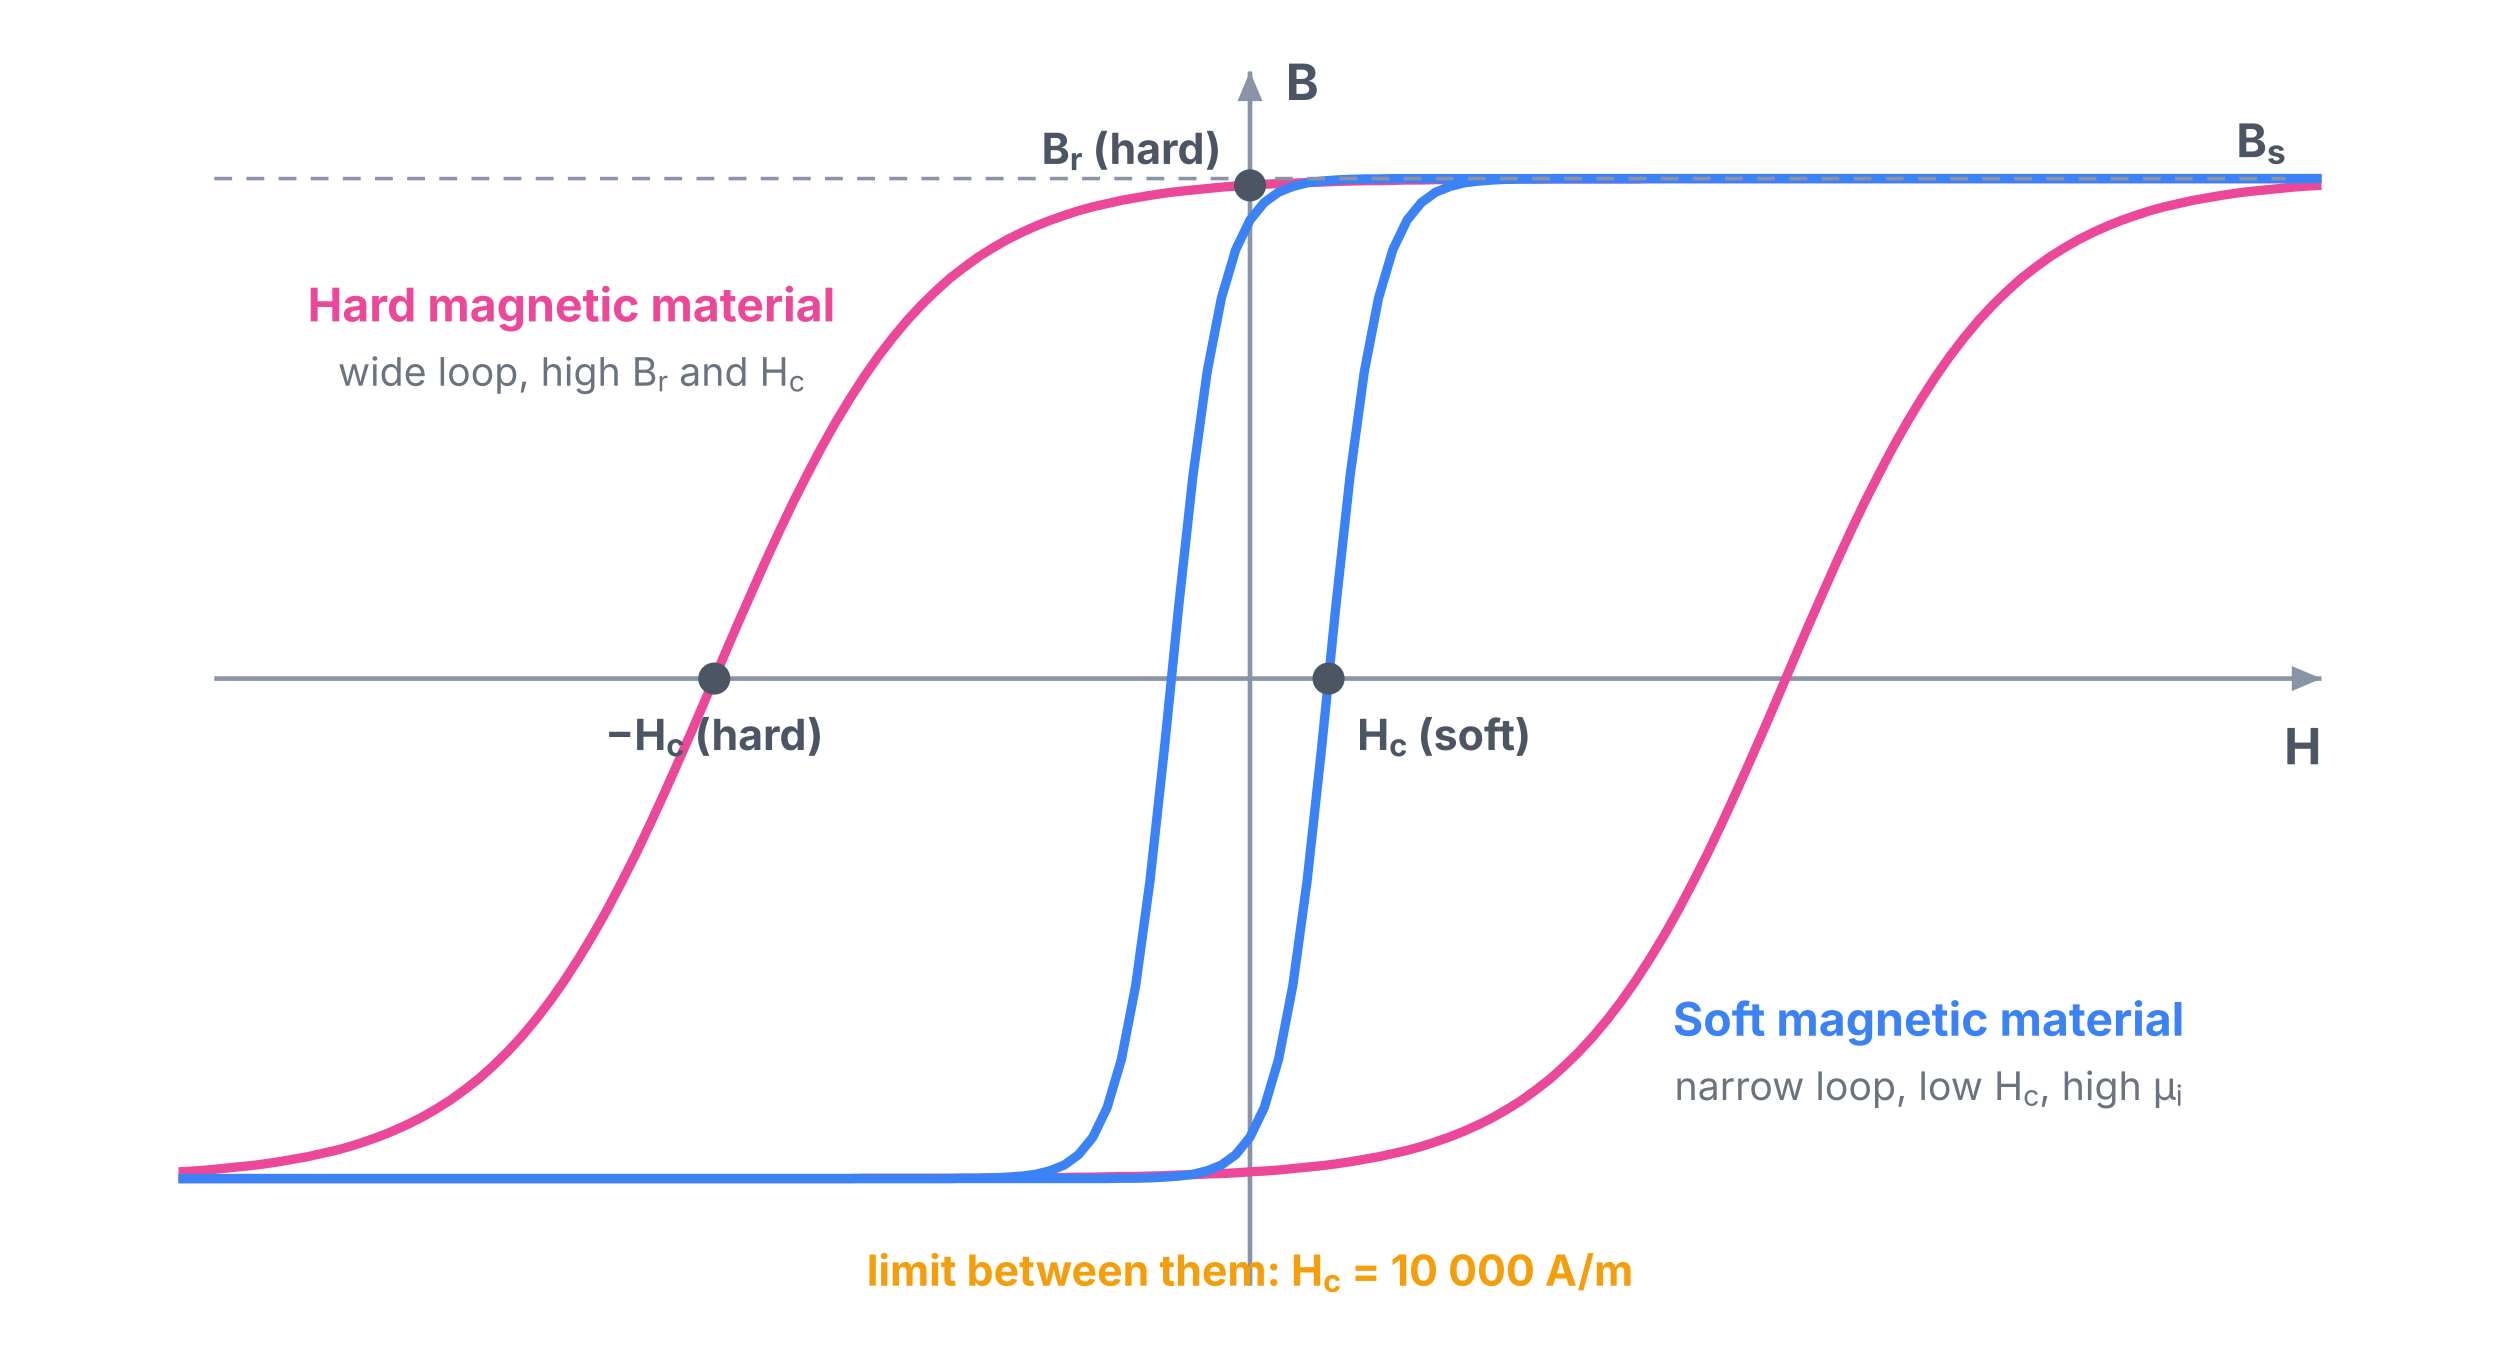
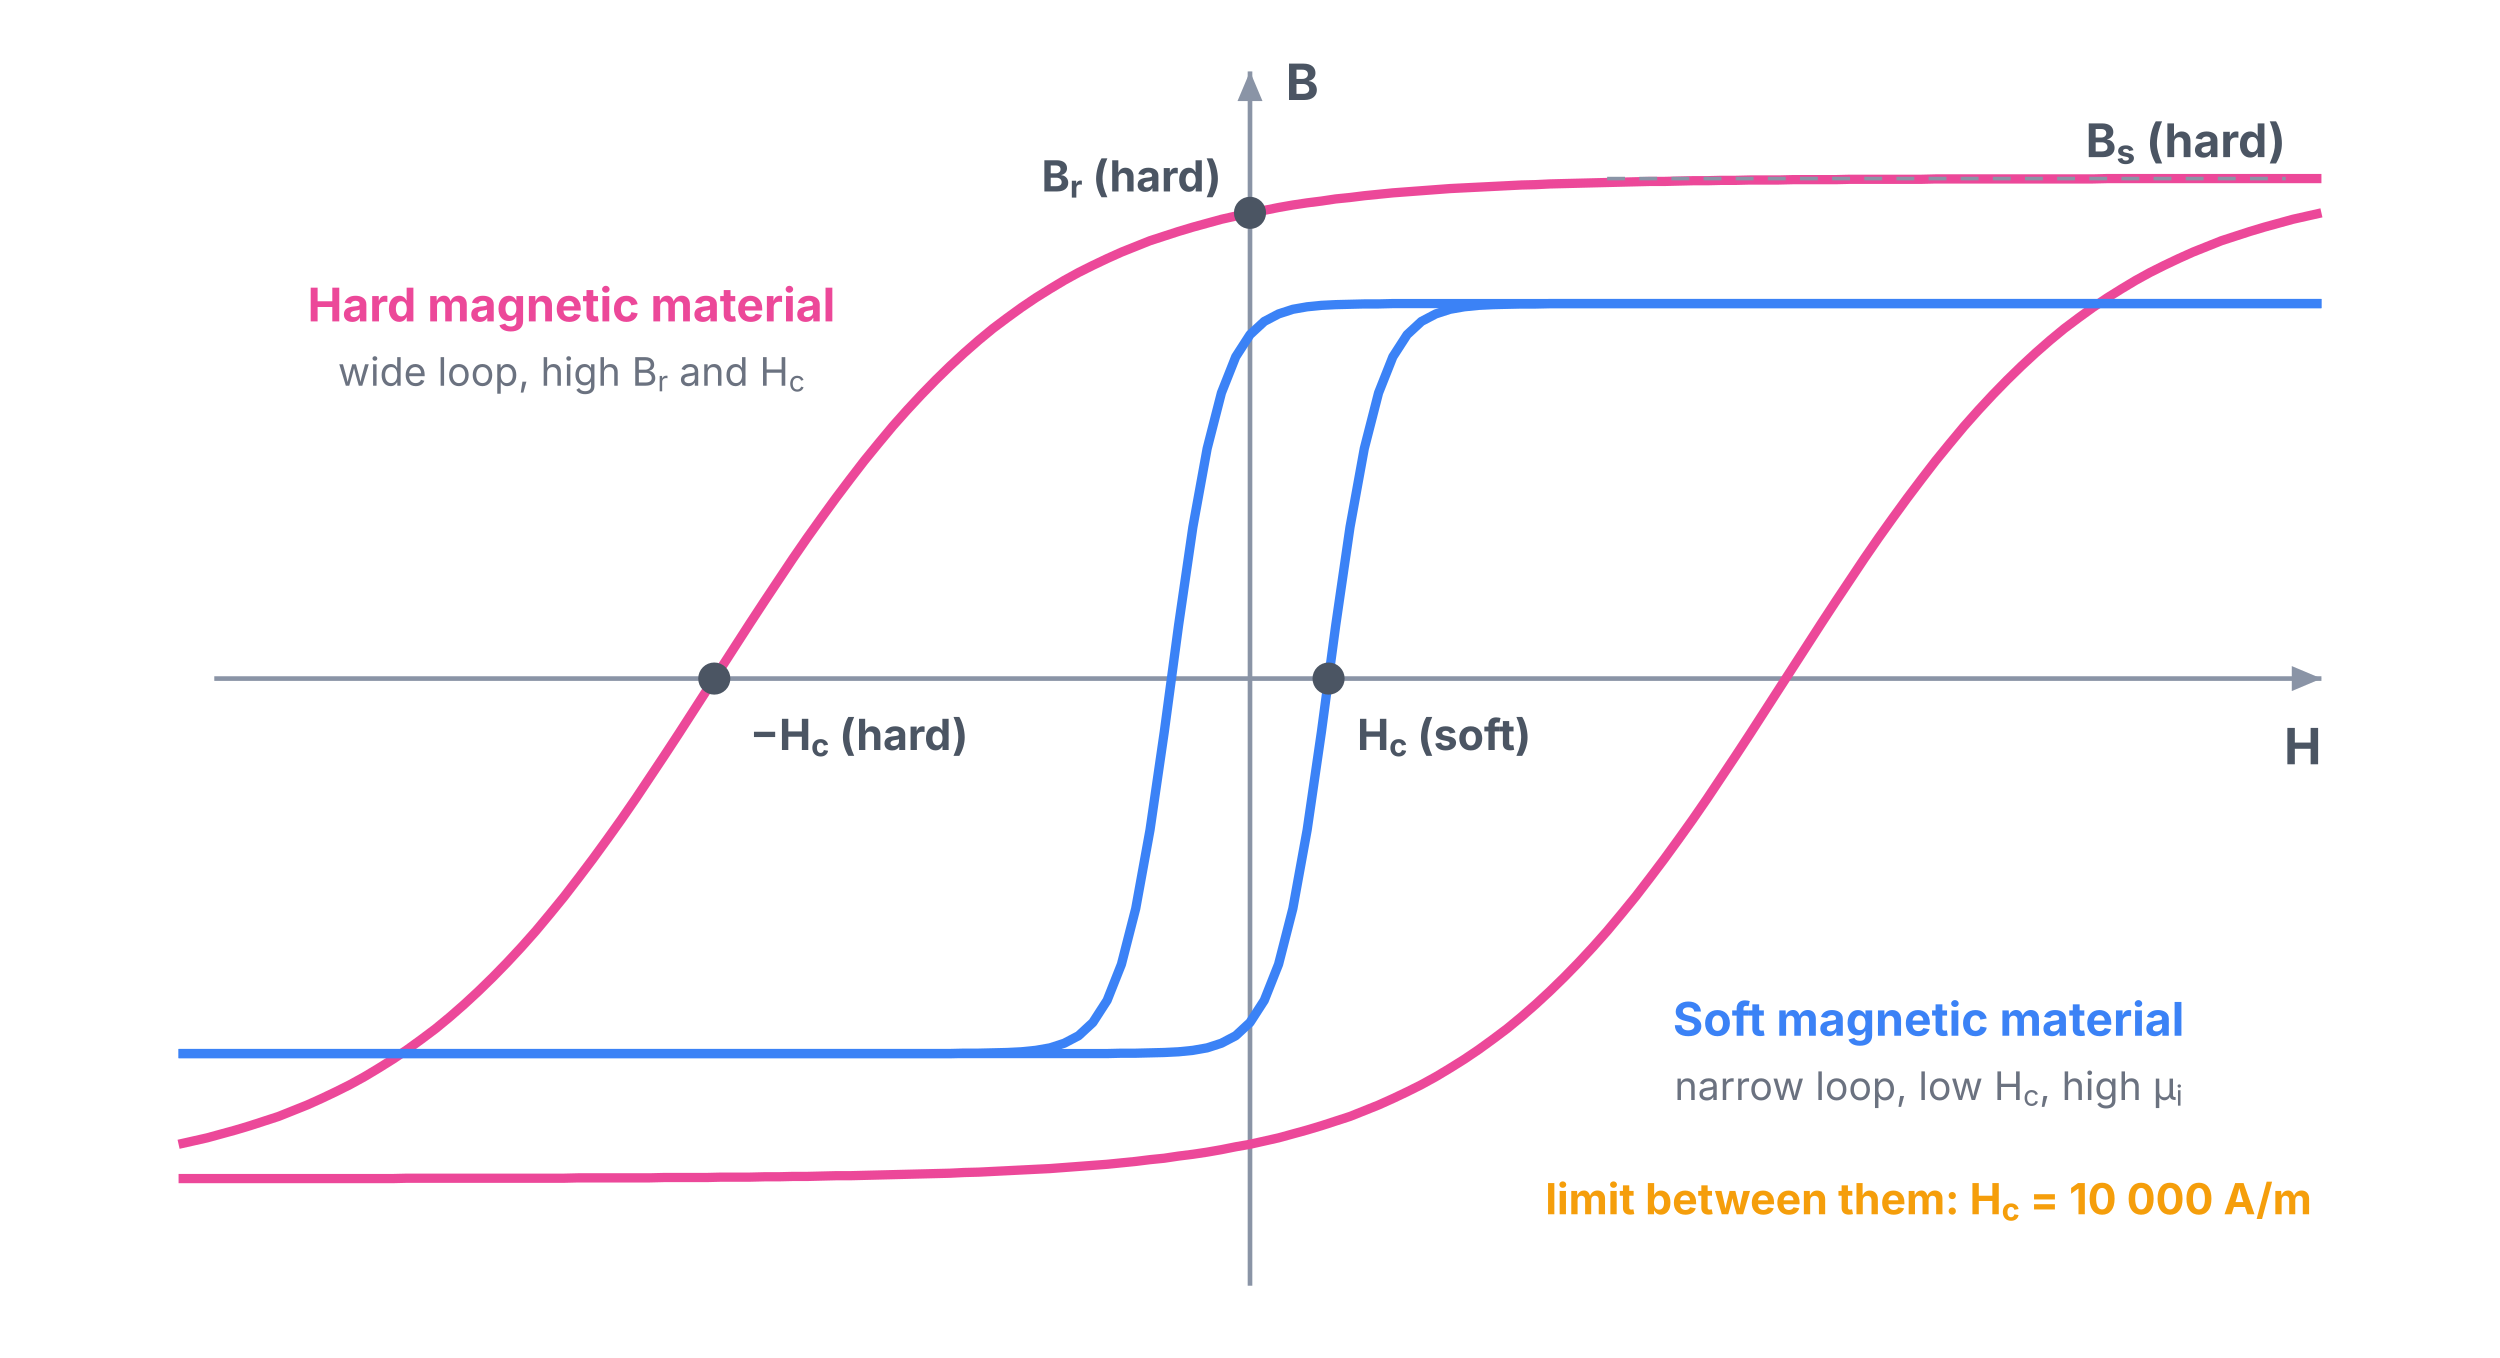
<svg xmlns="http://www.w3.org/2000/svg" viewBox="0 0 700 380" width="100%" class="fig-kit" style="max-width:700px;margin:0 auto;display:block" role="img" aria-label="Hysteresis loops of soft and hard magnetic materials">
  <g font-family="Inter, Arial, sans-serif" font-size="13" fill="#8a94a6">
    <line x1="60.0" y1="190.0" x2="650.0" y2="190.0" stroke="#8a94a6" stroke-width="1.3" />
    <path d="M650.0,190.0 L641.7,193.5 L641.7,186.5 Z" fill="#8a94a6" />
    <line x1="350.0" y1="360.0" x2="350.0" y2="20.0" stroke="#8a94a6" stroke-width="1.3" />
    <path d="M350.0,20.0 L353.5,28.3 L346.5,28.3 Z" fill="#8a94a6" />
    <text x="650.0" y="214.0" fill="#4b5563" font-size="14" font-weight="700" text-anchor="end">H</text>
    <text x="360.0" y="28.0" fill="#4b5563" font-size="14" font-weight="700" text-anchor="start">B</text>
-     <polyline points="50.0,328.1 54.0,327.9 58.0,327.6 62.0,327.2 66.0,326.8 70.0,326.4 74.0,325.9 78.0,325.3 82.0,324.6 86.0,323.9 90.0,323.0 94.0,322.1 98.0,321.0 102.0,319.7 106.0,318.3 110.0,316.7 114.0,314.9 118.0,312.9 122.0,310.6 126.0,308.1 130.0,305.2 134.0,302.1 138.0,298.5 142.0,294.6 146.0,290.3 150.0,285.5 154.0,280.3 158.0,274.6 162.0,268.4 166.0,261.8 170.0,254.7 174.0,247.1 178.0,239.2 182.0,230.8 186.0,222.1 190.0,213.1 194.0,204.0 198.0,194.7 202.0,185.3 206.0,176.0 210.0,166.9 214.0,157.9 218.0,149.2 222.0,140.8 226.0,132.9 230.0,125.3 234.0,118.2 238.0,111.6 242.0,105.4 246.0,99.7 250.0,94.5 254.0,89.7 258.0,85.4 262.0,81.5 266.0,77.9 270.0,74.8 274.0,71.9 278.0,69.4 282.0,67.1 286.0,65.1 290.0,63.3 294.0,61.7 298.0,60.3 302.0,59.0 306.0,57.9 310.0,57.0 314.0,56.1 318.0,55.4 322.0,54.7 326.0,54.1 330.0,53.6 334.0,53.2 338.0,52.8 342.0,52.4 346.0,52.1 350.0,51.9 354.0,51.6 358.0,51.4 362.0,51.3 366.0,51.1 370.0,51.0 374.0,50.8 378.0,50.7 382.0,50.6 386.0,50.6 390.0,50.5 394.0,50.4 398.0,50.4 402.0,50.3 406.0,50.3 410.0,50.3 414.0,50.2 418.0,50.2 422.0,50.2 426.0,50.1 430.0,50.1 434.0,50.1 438.0,50.1 442.0,50.1 446.0,50.1 450.0,50.1 454.0,50.1 458.0,50.1 462.0,50.0 466.0,50.0 470.0,50.0 474.0,50.0 478.0,50.0 482.0,50.0 486.0,50.0 490.0,50.0 494.0,50.0 498.0,50.0 502.0,50.0 506.0,50.0 510.0,50.0 514.0,50.0 518.0,50.0 522.0,50.0 526.0,50.0 530.0,50.0 534.0,50.0 538.0,50.0 542.0,50.0 546.0,50.0 550.0,50.0 554.0,50.0 558.0,50.0 562.0,50.0 566.0,50.0 570.0,50.0 574.0,50.0 578.0,50.0 582.0,50.0 586.0,50.0 590.0,50.0 594.0,50.0 598.0,50.0 602.0,50.0 606.0,50.0 610.0,50.0 614.0,50.0 618.0,50.0 622.0,50.0 626.0,50.0 630.0,50.0 634.0,50.0 638.0,50.0 642.0,50.0 646.0,50.0 650.0,50.0" fill="none" stroke="#ec4899" stroke-width="2.6" stroke-linejoin="round" />
-     <polyline points="50.0,330.0 54.0,330.0 58.0,330.0 62.0,330.0 66.0,330.0 70.0,330.0 74.0,330.0 78.0,330.0 82.0,330.0 86.0,330.0 90.0,330.0 94.0,330.0 98.0,330.0 102.0,330.0 106.0,330.0 110.0,330.0 114.0,330.0 118.0,330.0 122.0,330.0 126.0,330.0 130.0,330.0 134.0,330.0 138.0,330.0 142.0,330.0 146.0,330.0 150.0,330.0 154.0,330.0 158.0,330.0 162.0,330.0 166.0,330.0 170.0,330.0 174.0,330.0 178.0,330.0 182.0,330.0 186.0,330.0 190.0,330.0 194.0,330.0 198.0,330.0 202.0,330.0 206.0,330.0 210.0,330.0 214.0,330.0 218.0,330.0 222.0,330.0 226.0,330.0 230.0,330.0 234.0,330.0 238.0,330.0 242.0,329.9 246.0,329.9 250.0,329.9 254.0,329.9 258.0,329.9 262.0,329.9 266.0,329.9 270.0,329.9 274.0,329.9 278.0,329.8 282.0,329.8 286.0,329.8 290.0,329.7 294.0,329.7 298.0,329.7 302.0,329.6 306.0,329.6 310.0,329.5 314.0,329.4 318.0,329.4 322.0,329.3 326.0,329.2 330.0,329.0 334.0,328.9 338.0,328.7 342.0,328.6 346.0,328.4 350.0,328.1 354.0,327.9 358.0,327.6 362.0,327.2 366.0,326.8 370.0,326.4 374.0,325.9 378.0,325.3 382.0,324.6 386.0,323.9 390.0,323.0 394.0,322.1 398.0,321.0 402.0,319.7 406.0,318.3 410.0,316.7 414.0,314.9 418.0,312.9 422.0,310.6 426.0,308.1 430.0,305.2 434.0,302.1 438.0,298.5 442.0,294.6 446.0,290.3 450.0,285.5 454.0,280.3 458.0,274.6 462.0,268.4 466.0,261.8 470.0,254.7 474.0,247.1 478.0,239.2 482.0,230.8 486.0,222.1 490.0,213.1 494.0,204.0 498.0,194.7 502.0,185.3 506.0,176.0 510.0,166.9 514.0,157.9 518.0,149.2 522.0,140.8 526.0,132.9 530.0,125.3 534.0,118.2 538.0,111.6 542.0,105.4 546.0,99.7 550.0,94.5 554.0,89.7 558.0,85.4 562.0,81.5 566.0,77.9 570.0,74.8 574.0,71.9 578.0,69.4 582.0,67.1 586.0,65.1 590.0,63.3 594.0,61.7 598.0,60.3 602.0,59.0 606.0,57.9 610.0,57.0 614.0,56.1 618.0,55.4 622.0,54.7 626.0,54.1 630.0,53.6 634.0,53.2 638.0,52.8 642.0,52.4 646.0,52.1 650.0,51.9" fill="none" stroke="#ec4899" stroke-width="2.6" stroke-linejoin="round" />
-     <polyline points="50.0,330.0 54.0,330.0 58.0,330.0 62.0,330.0 66.0,330.0 70.0,330.0 74.0,330.0 78.0,330.0 82.0,330.0 86.0,330.0 90.0,330.0 94.0,330.0 98.0,330.0 102.0,330.0 106.0,330.0 110.0,330.0 114.0,330.0 118.0,330.0 122.0,330.0 126.0,330.0 130.0,330.0 134.0,330.0 138.0,330.0 142.0,330.0 146.0,330.0 150.0,330.0 154.0,330.0 158.0,330.0 162.0,330.0 166.0,330.0 170.0,330.0 174.0,330.0 178.0,330.0 182.0,330.0 186.0,330.0 190.0,330.0 194.0,330.0 198.0,330.0 202.0,330.0 206.0,330.0 210.0,330.0 214.0,330.0 218.0,330.0 222.0,330.0 226.0,330.0 230.0,330.0 234.0,330.0 238.0,330.0 242.0,330.0 246.0,330.0 250.0,330.0 254.0,330.0 258.0,330.0 262.0,330.0 266.0,330.0 270.0,329.9 274.0,329.9 278.0,329.8 282.0,329.6 286.0,329.3 290.0,328.8 294.0,327.8 298.0,326.2 302.0,323.3 306.0,318.4 310.0,310.1 314.0,296.6 318.0,275.9 322.0,246.6 326.0,209.9 330.0,170.1 334.0,133.4 338.0,104.1 342.0,83.4 346.0,69.9 350.0,61.6 354.0,56.7 358.0,53.8 362.0,52.2 366.0,51.2 370.0,50.7 374.0,50.4 378.0,50.2 382.0,50.1 386.0,50.1 390.0,50.0 394.0,50.0 398.0,50.0 402.0,50.0 406.0,50.0 410.0,50.0 414.0,50.0 418.0,50.0 422.0,50.0 426.0,50.0 430.0,50.0 434.0,50.0 438.0,50.0 442.0,50.0 446.0,50.0 450.0,50.0 454.0,50.0 458.0,50.0 462.0,50.0 466.0,50.0 470.0,50.0 474.0,50.0 478.0,50.0 482.0,50.0 486.0,50.0 490.0,50.0 494.0,50.0 498.0,50.0 502.0,50.0 506.0,50.0 510.0,50.0 514.0,50.0 518.0,50.0 522.0,50.0 526.0,50.0 530.0,50.0 534.0,50.0 538.0,50.0 542.0,50.0 546.0,50.0 550.0,50.0 554.0,50.0 558.0,50.0 562.0,50.0 566.0,50.0 570.0,50.0 574.0,50.0 578.0,50.0 582.0,50.0 586.0,50.0 590.0,50.0 594.0,50.0 598.0,50.0 602.0,50.0 606.0,50.0 610.0,50.0 614.0,50.0 618.0,50.0 622.0,50.0 626.0,50.0 630.0,50.0 634.0,50.0 638.0,50.0 642.0,50.0 646.0,50.0 650.0,50.0" fill="none" stroke="#3b82f6" stroke-width="2.6" stroke-linejoin="round" />
-     <polyline points="50.0,330.0 54.0,330.0 58.0,330.0 62.0,330.0 66.0,330.0 70.0,330.0 74.0,330.0 78.0,330.0 82.0,330.0 86.0,330.0 90.0,330.0 94.0,330.0 98.0,330.0 102.0,330.0 106.0,330.0 110.0,330.0 114.0,330.0 118.0,330.0 122.0,330.0 126.0,330.0 130.0,330.0 134.0,330.0 138.0,330.0 142.0,330.0 146.0,330.0 150.0,330.0 154.0,330.0 158.0,330.0 162.0,330.0 166.0,330.0 170.0,330.0 174.0,330.0 178.0,330.0 182.0,330.0 186.0,330.0 190.0,330.0 194.0,330.0 198.0,330.0 202.0,330.0 206.0,330.0 210.0,330.0 214.0,330.0 218.0,330.0 222.0,330.0 226.0,330.0 230.0,330.0 234.0,330.0 238.0,330.0 242.0,330.0 246.0,330.0 250.0,330.0 254.0,330.0 258.0,330.0 262.0,330.0 266.0,330.0 270.0,330.0 274.0,330.0 278.0,330.0 282.0,330.0 286.0,330.0 290.0,330.0 294.0,330.0 298.0,330.0 302.0,330.0 306.0,330.0 310.0,330.0 314.0,329.9 318.0,329.9 322.0,329.8 326.0,329.6 330.0,329.3 334.0,328.8 338.0,327.8 342.0,326.2 346.0,323.3 350.0,318.4 354.0,310.1 358.0,296.6 362.0,275.9 366.0,246.6 370.0,209.9 374.0,170.1 378.0,133.4 382.0,104.1 386.0,83.4 390.0,69.9 394.0,61.6 398.0,56.7 402.0,53.8 406.0,52.2 410.0,51.2 414.0,50.7 418.0,50.4 422.0,50.2 426.0,50.1 430.0,50.1 434.0,50.0 438.0,50.0 442.0,50.0 446.0,50.0 450.0,50.0 454.0,50.0 458.0,50.0 462.0,50.0 466.0,50.0 470.0,50.0 474.0,50.0 478.0,50.0 482.0,50.0 486.0,50.0 490.0,50.0 494.0,50.0 498.0,50.0 502.0,50.0 506.0,50.0 510.0,50.0 514.0,50.0 518.0,50.0 522.0,50.0 526.0,50.0 530.0,50.0 534.0,50.0 538.0,50.0 542.0,50.0 546.0,50.0 550.0,50.0 554.0,50.0 558.0,50.0 562.0,50.0 566.0,50.0 570.0,50.0 574.0,50.0 578.0,50.0 582.0,50.0 586.0,50.0 590.0,50.0 594.0,50.0 598.0,50.0 602.0,50.0 606.0,50.0 610.0,50.0 614.0,50.0 618.0,50.0 622.0,50.0 626.0,50.0 630.0,50.0 634.0,50.0 638.0,50.0 642.0,50.0 646.0,50.0 650.0,50.0" fill="none" stroke="#3b82f6" stroke-width="2.6" stroke-linejoin="round" />
-     <line x1="60.0" y1="50.0" x2="640.0" y2="50.0" stroke="#8a94a6" stroke-width="1.0" stroke-dasharray="5,4" />
-     <text x="640.0" y="44.0" fill="#4b5563" font-size="13" font-weight="700" text-anchor="end">B<tspan baseline-shift="sub" font-size="72%">s</tspan>
-     </text>
-     <circle cx="350.0" cy="51.9" r="4" fill="#4b5563" stroke="#4b5563" stroke-width="1" />
-     <text x="342.0" y="45.9" fill="#4b5563" font-size="12" font-weight="700" text-anchor="end">B<tspan baseline-shift="sub" font-size="72%">r</tspan> (hard)</text>
+     <polyline points="50.0,320.4 54.0,319.5 58.0,318.6 62.0,317.5 66.0,316.4 70.0,315.2 74.0,313.9 78.0,312.6 82.0,311.0 86.0,309.4 90.0,307.6 94.0,305.7 98.0,303.7 102.0,301.5 106.0,299.1 110.0,296.6 114.0,293.9 118.0,291.0 122.0,288.0 126.0,284.7 130.0,281.2 134.0,277.5 138.0,273.6 142.0,269.5 146.0,265.2 150.0,260.7 154.0,255.9 158.0,251.0 162.0,245.8 166.0,240.5 170.0,235.0 174.0,229.4 178.0,223.6 182.0,217.6 186.0,211.6 190.0,205.5 194.0,199.3 198.0,193.1 202.0,186.9 206.0,180.7 210.0,174.5 214.0,168.4 218.0,162.4 222.0,156.4 226.0,150.6 230.0,145.0 234.0,139.5 238.0,134.2 242.0,129.0 246.0,124.1 250.0,119.3 254.0,114.8 258.0,110.5 262.0,106.4 266.0,102.5 270.0,98.8 274.0,95.3 278.0,92.0 282.0,89.0 286.0,86.1 290.0,83.4 294.0,80.9 298.0,78.5 302.0,76.3 306.0,74.3 310.0,72.4 314.0,70.6 318.0,69.0 322.0,67.4 326.0,66.1 330.0,64.8 334.0,63.6 338.0,62.5 342.0,61.4 346.0,60.5 350.0,59.6 354.0,58.9 358.0,58.1 362.0,57.4 366.0,56.8 370.0,56.3 374.0,55.7 378.0,55.3 382.0,54.8 386.0,54.4 390.0,54.0 394.0,53.7 398.0,53.4 402.0,53.1 406.0,52.8 410.0,52.6 414.0,52.4 418.0,52.2 422.0,52.0 426.0,51.8 430.0,51.7 434.0,51.5 438.0,51.4 442.0,51.3 446.0,51.2 450.0,51.1 454.0,51.0 458.0,50.9 462.0,50.8 466.0,50.8 470.0,50.7 474.0,50.6 478.0,50.6 482.0,50.5 486.0,50.5 490.0,50.4 494.0,50.4 498.0,50.4 502.0,50.3 506.0,50.3 510.0,50.3 514.0,50.3 518.0,50.2 522.0,50.2 526.0,50.2 530.0,50.2 534.0,50.2 538.0,50.2 542.0,50.1 546.0,50.1 550.0,50.1 554.0,50.1 558.0,50.1 562.0,50.1 566.0,50.1 570.0,50.1 574.0,50.1 578.0,50.1 582.0,50.1 586.0,50.1 590.0,50.0 594.0,50.0 598.0,50.0 602.0,50.0 606.0,50.0 610.0,50.0 614.0,50.0 618.0,50.0 622.0,50.0 626.0,50.0 630.0,50.0 634.0,50.0 638.0,50.0 642.0,50.0 646.0,50.0 650.0,50.0" fill="none" stroke="#ec4899" stroke-width="2.6" stroke-linejoin="round" />
+     <polyline points="50.0,330.0 54.0,330.0 58.0,330.0 62.0,330.0 66.0,330.0 70.0,330.0 74.0,330.0 78.0,330.0 82.0,330.0 86.0,330.0 90.0,330.0 94.0,330.0 98.0,330.0 102.0,330.0 106.0,330.0 110.0,330.0 114.0,329.9 118.0,329.9 122.0,329.9 126.0,329.9 130.0,329.9 134.0,329.9 138.0,329.9 142.0,329.9 146.0,329.9 150.0,329.9 154.0,329.9 158.0,329.9 162.0,329.8 166.0,329.8 170.0,329.8 174.0,329.8 178.0,329.8 182.0,329.8 186.0,329.7 190.0,329.7 194.0,329.7 198.0,329.7 202.0,329.6 206.0,329.6 210.0,329.6 214.0,329.5 218.0,329.5 222.0,329.4 226.0,329.4 230.0,329.3 234.0,329.2 238.0,329.2 242.0,329.1 246.0,329.0 250.0,328.9 254.0,328.8 258.0,328.7 262.0,328.6 266.0,328.5 270.0,328.3 274.0,328.2 278.0,328.0 282.0,327.8 286.0,327.6 290.0,327.4 294.0,327.2 298.0,326.9 302.0,326.6 306.0,326.3 310.0,326.0 314.0,325.6 318.0,325.2 322.0,324.7 326.0,324.3 330.0,323.7 334.0,323.2 338.0,322.6 342.0,321.9 346.0,321.1 350.0,320.4 354.0,319.5 358.0,318.6 362.0,317.5 366.0,316.4 370.0,315.2 374.0,313.9 378.0,312.6 382.0,311.0 386.0,309.4 390.0,307.6 394.0,305.7 398.0,303.7 402.0,301.5 406.0,299.1 410.0,296.6 414.0,293.9 418.0,291.0 422.0,288.0 426.0,284.7 430.0,281.2 434.0,277.5 438.0,273.6 442.0,269.5 446.0,265.2 450.0,260.7 454.0,255.9 458.0,251.0 462.0,245.8 466.0,240.5 470.0,235.0 474.0,229.4 478.0,223.6 482.0,217.6 486.0,211.6 490.0,205.5 494.0,199.3 498.0,193.1 502.0,186.9 506.0,180.7 510.0,174.5 514.0,168.4 518.0,162.4 522.0,156.4 526.0,150.6 530.0,145.0 534.0,139.5 538.0,134.2 542.0,129.0 546.0,124.1 550.0,119.3 554.0,114.8 558.0,110.5 562.0,106.4 566.0,102.5 570.0,98.8 574.0,95.3 578.0,92.0 582.0,89.0 586.0,86.1 590.0,83.4 594.0,80.9 598.0,78.5 602.0,76.3 606.0,74.3 610.0,72.4 614.0,70.6 618.0,69.0 622.0,67.4 626.0,66.1 630.0,64.8 634.0,63.6 638.0,62.5 642.0,61.4 646.0,60.5 650.0,59.6" fill="none" stroke="#ec4899" stroke-width="2.6" stroke-linejoin="round" />
+     <polyline points="50.0,295.0 54.0,295.0 58.0,295.0 62.0,295.0 66.0,295.0 70.0,295.0 74.0,295.0 78.0,295.0 82.0,295.0 86.0,295.0 90.0,295.0 94.0,295.0 98.0,295.0 102.0,295.0 106.0,295.0 110.0,295.0 114.0,295.0 118.0,295.0 122.0,295.0 126.0,295.0 130.0,295.0 134.0,295.0 138.0,295.0 142.0,295.0 146.0,295.0 150.0,295.0 154.0,295.0 158.0,295.0 162.0,295.0 166.0,295.0 170.0,295.0 174.0,295.0 178.0,295.0 182.0,295.0 186.0,295.0 190.0,295.0 194.0,295.0 198.0,295.0 202.0,295.0 206.0,295.0 210.0,295.0 214.0,295.0 218.0,295.0 222.0,295.0 226.0,295.0 230.0,295.0 234.0,295.0 238.0,295.0 242.0,295.0 246.0,295.0 250.0,295.0 254.0,295.0 258.0,295.0 262.0,295.0 266.0,295.0 270.0,294.9 274.0,294.9 278.0,294.8 282.0,294.7 286.0,294.5 290.0,294.1 294.0,293.4 298.0,292.1 302.0,290.0 306.0,286.3 310.0,280.1 314.0,270.0 318.0,254.4 322.0,232.4 326.0,204.9 330.0,175.1 334.0,147.6 338.0,125.6 342.0,110.0 346.0,99.9 350.0,93.7 354.0,90.0 358.0,87.9 362.0,86.6 366.0,85.9 370.0,85.5 374.0,85.3 378.0,85.2 382.0,85.1 386.0,85.1 390.0,85.0 394.0,85.0 398.0,85.0 402.0,85.0 406.0,85.0 410.0,85.0 414.0,85.0 418.0,85.0 422.0,85.0 426.0,85.0 430.0,85.0 434.0,85.0 438.0,85.0 442.0,85.0 446.0,85.0 450.0,85.0 454.0,85.0 458.0,85.0 462.0,85.0 466.0,85.0 470.0,85.0 474.0,85.0 478.0,85.0 482.0,85.0 486.0,85.0 490.0,85.0 494.0,85.0 498.0,85.0 502.0,85.0 506.0,85.0 510.0,85.0 514.0,85.0 518.0,85.0 522.0,85.0 526.0,85.0 530.0,85.0 534.0,85.0 538.0,85.0 542.0,85.0 546.0,85.0 550.0,85.0 554.0,85.0 558.0,85.0 562.0,85.0 566.0,85.0 570.0,85.0 574.0,85.0 578.0,85.0 582.0,85.0 586.0,85.0 590.0,85.0 594.0,85.0 598.0,85.0 602.0,85.0 606.0,85.0 610.0,85.0 614.0,85.0 618.0,85.0 622.0,85.0 626.0,85.0 630.0,85.0 634.0,85.0 638.0,85.0 642.0,85.0 646.0,85.0 650.0,85.0" fill="none" stroke="#3b82f6" stroke-width="2.6" stroke-linejoin="round" />
+     <polyline points="50.0,295.0 54.0,295.0 58.0,295.0 62.0,295.0 66.0,295.0 70.0,295.0 74.0,295.0 78.0,295.0 82.0,295.0 86.0,295.0 90.0,295.0 94.0,295.0 98.0,295.0 102.0,295.0 106.0,295.0 110.0,295.0 114.0,295.0 118.0,295.0 122.0,295.0 126.0,295.0 130.0,295.0 134.0,295.0 138.0,295.0 142.0,295.0 146.0,295.0 150.0,295.0 154.0,295.0 158.0,295.0 162.0,295.0 166.0,295.0 170.0,295.0 174.0,295.0 178.0,295.0 182.0,295.0 186.0,295.0 190.0,295.0 194.0,295.0 198.0,295.0 202.0,295.0 206.0,295.0 210.0,295.0 214.0,295.0 218.0,295.0 222.0,295.0 226.0,295.0 230.0,295.0 234.0,295.0 238.0,295.0 242.0,295.0 246.0,295.0 250.0,295.0 254.0,295.0 258.0,295.0 262.0,295.0 266.0,295.0 270.0,295.0 274.0,295.0 278.0,295.0 282.0,295.0 286.0,295.0 290.0,295.0 294.0,295.0 298.0,295.0 302.0,295.0 306.0,295.0 310.0,295.0 314.0,294.9 318.0,294.9 322.0,294.8 326.0,294.7 330.0,294.5 334.0,294.1 338.0,293.4 342.0,292.1 346.0,290.0 350.0,286.3 354.0,280.1 358.0,270.0 362.0,254.4 366.0,232.4 370.0,204.9 374.0,175.1 378.0,147.6 382.0,125.6 386.0,110.0 390.0,99.9 394.0,93.7 398.0,90.0 402.0,87.9 406.0,86.6 410.0,85.9 414.0,85.5 418.0,85.3 422.0,85.2 426.0,85.1 430.0,85.1 434.0,85.0 438.0,85.0 442.0,85.0 446.0,85.0 450.0,85.0 454.0,85.0 458.0,85.0 462.0,85.0 466.0,85.0 470.0,85.0 474.0,85.0 478.0,85.0 482.0,85.0 486.0,85.0 490.0,85.0 494.0,85.0 498.0,85.0 502.0,85.0 506.0,85.0 510.0,85.0 514.0,85.0 518.0,85.0 522.0,85.0 526.0,85.0 530.0,85.0 534.0,85.0 538.0,85.0 542.0,85.0 546.0,85.0 550.0,85.0 554.0,85.0 558.0,85.0 562.0,85.0 566.0,85.0 570.0,85.0 574.0,85.0 578.0,85.0 582.0,85.0 586.0,85.0 590.0,85.0 594.0,85.0 598.0,85.0 602.0,85.0 606.0,85.0 610.0,85.0 614.0,85.0 618.0,85.0 622.0,85.0 626.0,85.0 630.0,85.0 634.0,85.0 638.0,85.0 642.0,85.0 646.0,85.0 650.0,85.0" fill="none" stroke="#3b82f6" stroke-width="2.6" stroke-linejoin="round" />
+     <line x1="450.0" y1="50.0" x2="640.0" y2="50.0" stroke="#8a94a6" stroke-width="1.0" stroke-dasharray="5,4" />
+     <text x="640.0" y="44.0" fill="#4b5563" font-size="13" font-weight="700" text-anchor="end">B<tspan baseline-shift="sub" font-size="72%">s</tspan> (hard)</text>
+     <circle cx="350.0" cy="59.6" r="4" fill="#4b5563" stroke="#4b5563" stroke-width="1" />
+     <text x="342.0" y="53.6" fill="#4b5563" font-size="12" font-weight="700" text-anchor="end">B<tspan baseline-shift="sub" font-size="72%">r</tspan> (hard)</text>
    <circle cx="200.0" cy="190.0" r="4" fill="#4b5563" stroke="#4b5563" stroke-width="1" />
-     <text x="200.0" y="210.0" fill="#4b5563" font-size="12" font-weight="700" text-anchor="middle">−H<tspan baseline-shift="sub" font-size="72%">c</tspan> (hard)</text>
+     <text x="210.0" y="210.0" fill="#4b5563" font-size="12" font-weight="700" text-anchor="start">−H<tspan baseline-shift="sub" font-size="72%">c</tspan> (hard)</text>
    <circle cx="372.0" cy="190.0" r="4" fill="#4b5563" stroke="#4b5563" stroke-width="1" />
    <text x="380.0" y="210.0" fill="#4b5563" font-size="12" font-weight="700" text-anchor="start">H<tspan baseline-shift="sub" font-size="72%">c</tspan> (soft)</text>
    <text x="160.0" y="90.0" fill="#ec4899" font-size="13" font-weight="700" text-anchor="middle">Hard magnetic material</text>
    <text x="160.0" y="108.0" fill="#6b7280" font-size="11" font-weight="400" text-anchor="middle">wide loop, high B<tspan baseline-shift="sub" font-size="72%">r</tspan> and H<tspan baseline-shift="sub" font-size="72%">c</tspan>
    </text>
    <text x="540.0" y="290.0" fill="#3b82f6" font-size="13" font-weight="700" text-anchor="middle">Soft magnetic material</text>
    <text x="540.0" y="308.0" fill="#6b7280" font-size="11" font-weight="400" text-anchor="middle">narrow loop, low H<tspan baseline-shift="sub" font-size="72%">c</tspan>, high μ<tspan baseline-shift="sub" font-size="72%">i</tspan>
    </text>
-     <text x="350.0" y="360.0" fill="#f59e0b" font-size="12" font-weight="700" text-anchor="middle">limit between them: H<tspan baseline-shift="sub" font-size="72%">c</tspan> = 10 000 A/m</text>
+     <text x="540.0" y="340.0" fill="#f59e0b" font-size="12" font-weight="700" text-anchor="middle">limit between them: H<tspan baseline-shift="sub" font-size="72%">c</tspan> = 10 000 A/m</text>
  </g>
</svg>
